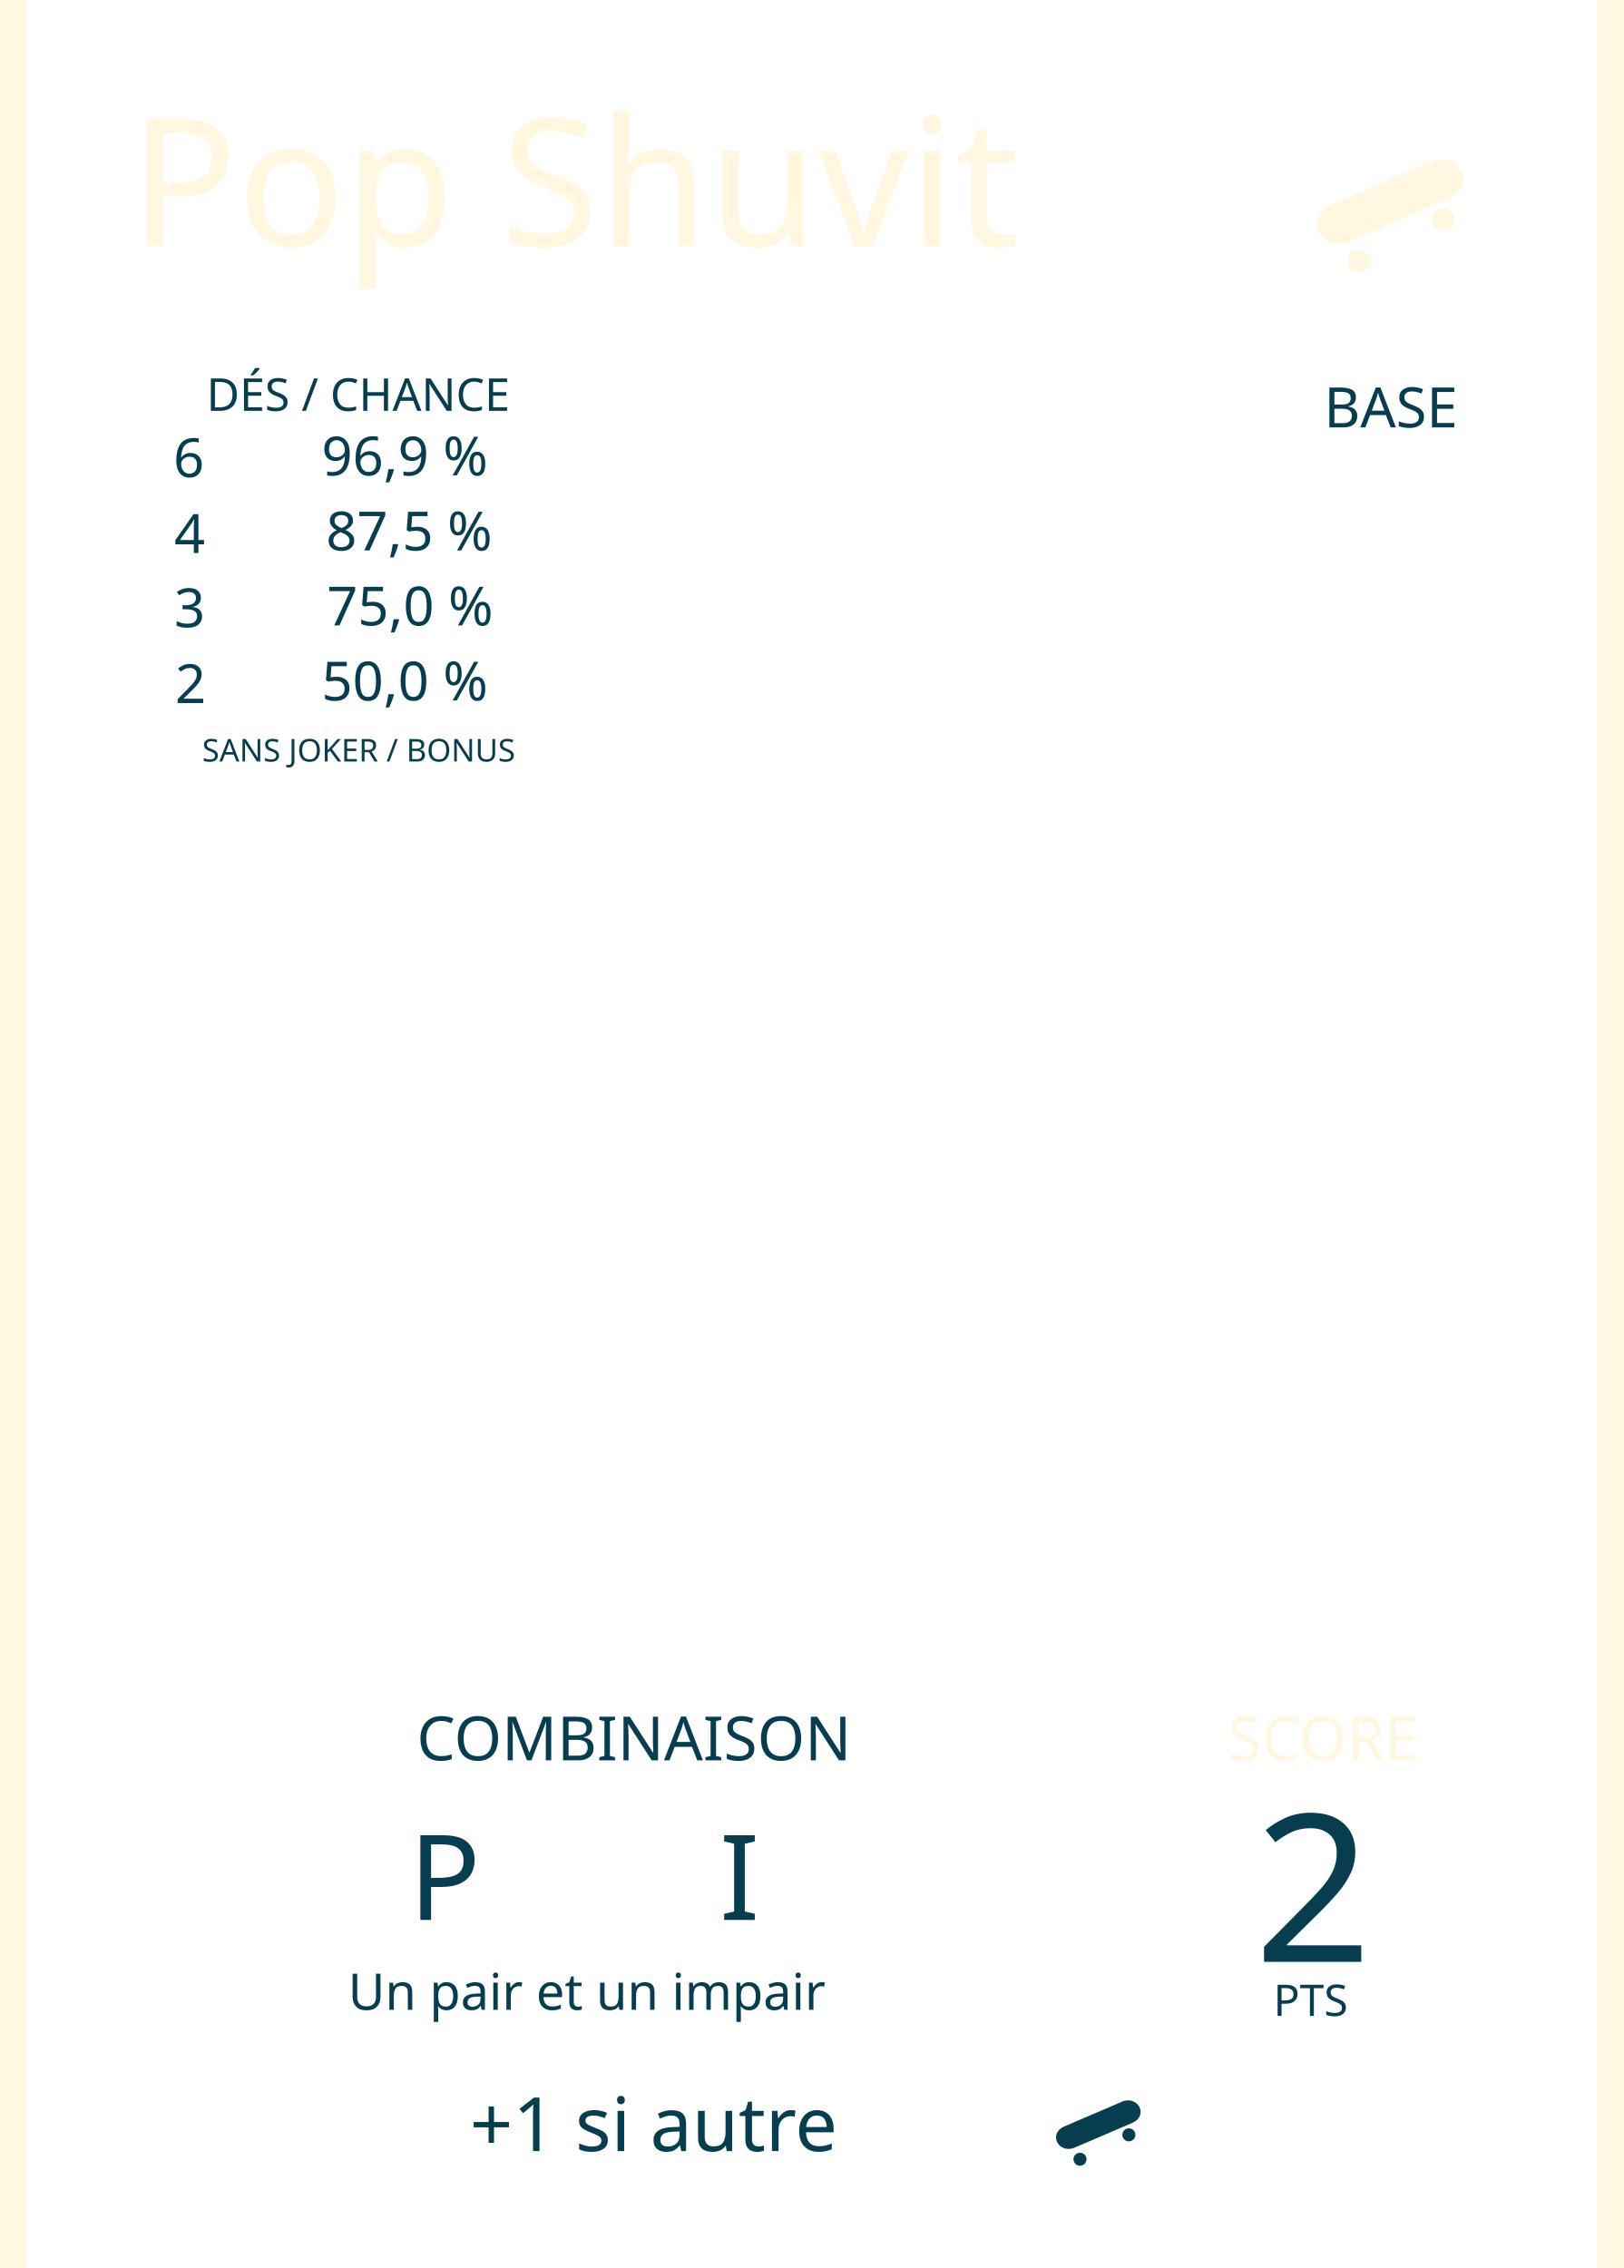
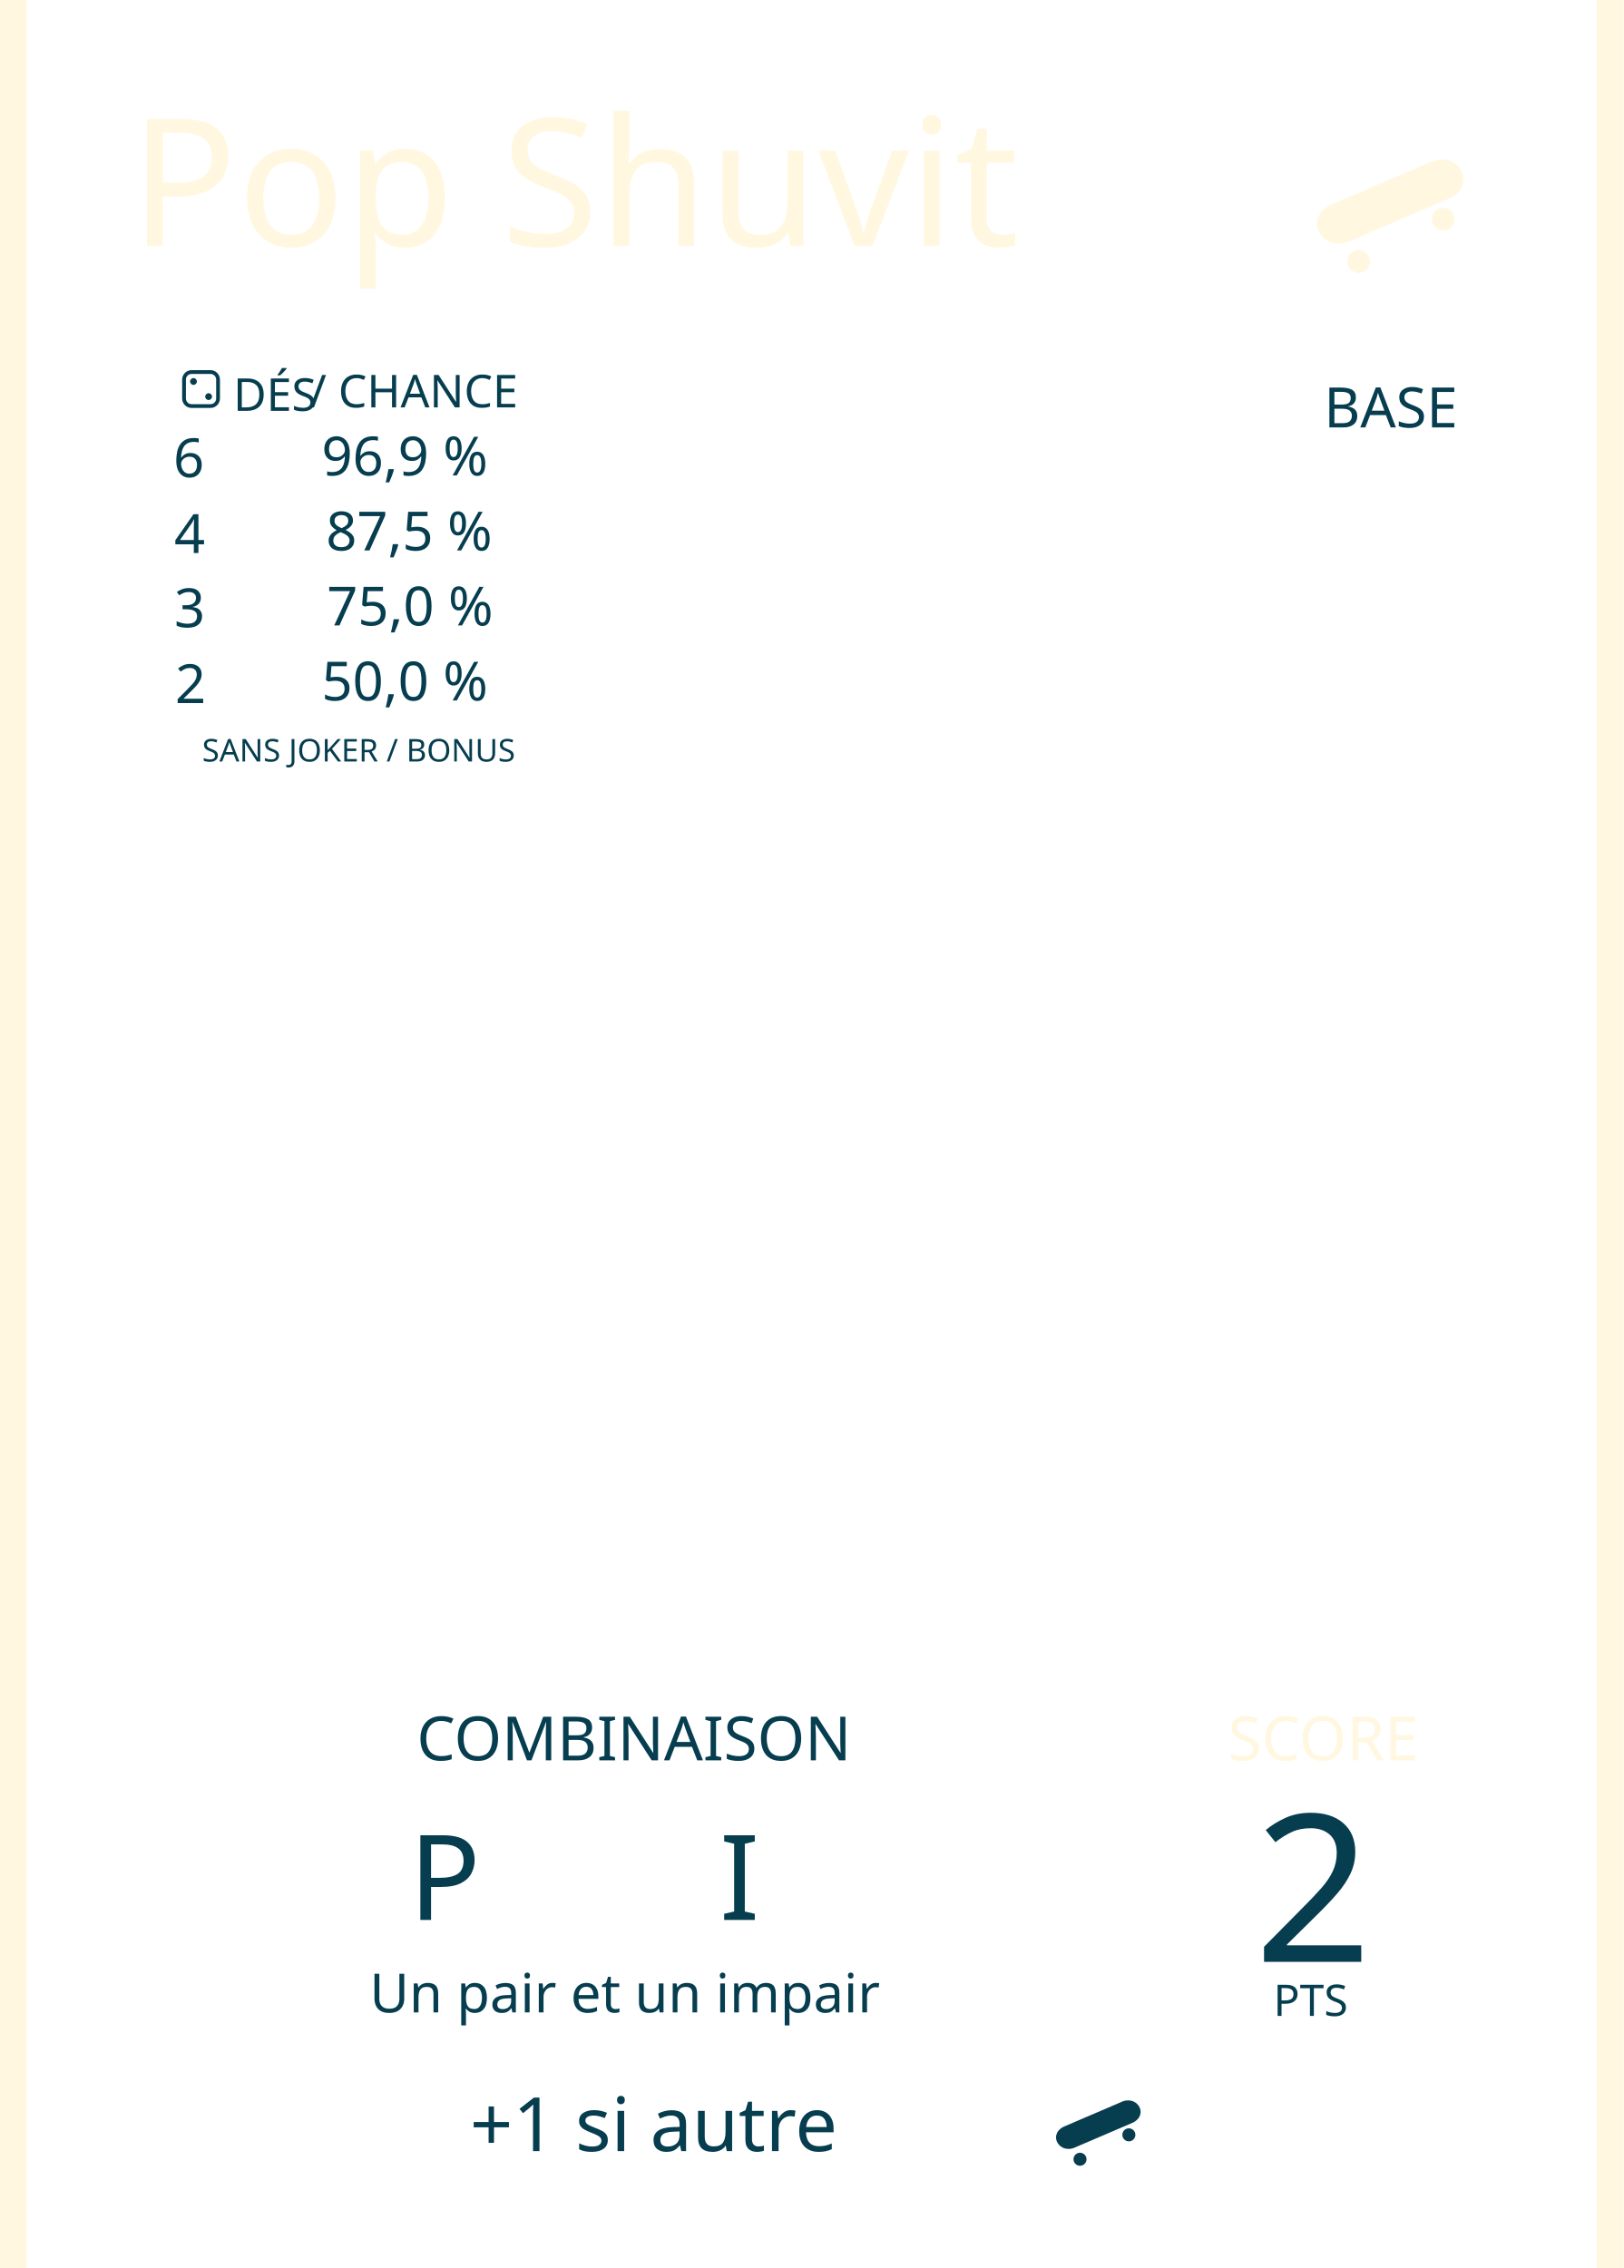
<svg xmlns="http://www.w3.org/2000/svg" width="1008" height="1408" viewBox="-15.341 0 930.682 1300" role="img">
  <g>
    <text x="59" y="141" fill="#fff7df" font-family="Impact,Arial Narrow,sans-serif" font-size="102" font-weight="400" id="card-title">Pop Shuvit</text>
    <g color="#fff7df">
      <svg x="731" y="69" width="97" height="97" class="type-icon type-kick" viewBox="0 0 24 24" fill="none" stroke="currentColor" stroke-width="2" stroke-linecap="round" stroke-linejoin="round" role="img" aria-label="kick">
        <path fill="currentColor" stroke="none" d="M4 12 18 6c4-2 7 3 3 5L7 17c-4 2-7-3-3-5Z" />
        <circle cx="8" cy="20" r="1.6" fill="currentColor" stroke="none" />
        <circle cx="20" cy="14" r="1.6" fill="currentColor" stroke="none" />
      </svg>
    </g>
    <g id="badge-information">
-       <text x="103" y="235.5" fill="#063e50" font-family="Impact,Arial Narrow,sans-serif" font-size="26" font-weight="400">DÉS / CHANCE</text>
+       <g transform="translate(172.5 223) scale(1)" color="#063e50">
+         <svg x="-85.61" y="-13" width="26" height="26" class="component-icon component-die" viewBox="0 0 24 24" fill="currentColor" aria-hidden="true">
+           <rect x="3" y="3" width="18" height="18" rx="4" fill="none" stroke="currentColor" stroke-width="2" />
+           <circle cx="8" cy="8" r="1.8" />
+           <circle cx="16" cy="16" r="1.8" />
+         </svg>
+         <text x="-54.11" y="12.5" fill="#063e50" font-family="Impact,Arial Narrow,sans-serif" font-size="26" font-weight="400">DÉS</text>
+         <text x="-10.39" y="10.5" fill="#063e50" font-family="Impact,Arial Narrow,sans-serif" font-size="26" font-weight="400">/ CHANCE</text>
+       </g>
      <text x="84" y="273.5" fill="#063e50" font-family="Impact,Arial Narrow,sans-serif" font-size="31" font-weight="400">6</text>
      <text x="169" y="272.5" fill="#063e50" font-family="Impact,Arial Narrow,sans-serif" font-size="31" font-weight="400">96,9 %</text>
      <text x="84.5" y="317" fill="#063e50" font-family="Impact,Arial Narrow,sans-serif" font-size="31" font-weight="400">4</text>
      <text x="171.5" y="315.5" fill="#063e50" font-family="Impact,Arial Narrow,sans-serif" font-size="31" font-weight="400">87,5 %</text>
      <text x="84.5" y="359.5" fill="#063e50" font-family="Impact,Arial Narrow,sans-serif" font-size="31" font-weight="400">3</text>
      <text x="172" y="358.5" fill="#063e50" font-family="Impact,Arial Narrow,sans-serif" font-size="31" font-weight="400">75,0 %</text>
      <text x="85" y="403" fill="#063e50" font-family="Impact,Arial Narrow,sans-serif" font-size="31" font-weight="400">2</text>
      <text x="169" y="401.5" fill="#063e50" font-family="Impact,Arial Narrow,sans-serif" font-size="31" font-weight="400">50,0 %</text>
      <text x="100.5" y="436.5" fill="#063e50" font-family="Impact,Arial Narrow,sans-serif" font-size="18" font-weight="400">SANS JOKER / BONUS</text>
      <text x="743.5" y="245" fill="#063e50" font-family="Impact,Arial Narrow,sans-serif" font-size="32" font-weight="400" id="badge-label">BASE</text>
    </g>
    <text x="223.5" y="1009" fill="#063e50" font-family="Impact,Arial Narrow,sans-serif" font-size="35" font-weight="400" id="requirement-heading">COMBINAISON</text>
    <text x="219" y="1100.5" fill="#063e50" font-family="Impact,Arial Narrow,sans-serif" font-size="68" font-weight="400" id="socket-0">P</text>
    <text x="397" y="1100.5" fill="#063e50" font-family="Impact,Arial Narrow,sans-serif" font-size="68" font-weight="400" id="socket-1">I</text>
-     <text x="321" y="1152" fill="#063e50" font-size="29" font-weight="400" text-anchor="middle" font-family="Arial Narrow,Segoe UI,sans-serif">Un pair et un impair</text>
+     <g transform="translate(321 1142) scale(1)" color="#063e50">
+       <text x="-124.5" y="11.5" fill="#063e50" font-family="Impact,Arial Narrow,sans-serif" font-size="31" font-weight="400">Un pair et un impair</text>
+     </g>
    <text x="688.5" y="1009" fill="#fff7df" font-family="Impact,Arial Narrow,sans-serif" font-size="35" font-weight="400" id="score-heading">SCORE</text>
    <g id="score-information">
      <text x="703.5" y="1124.5" fill="#063e50" font-family="Impact,Arial Narrow,sans-serif" font-size="118" font-weight="400" id="card-score">2</text>
      <text x="714.5" y="1155.5" fill="#063e50" font-family="Impact,Arial Narrow,sans-serif" font-size="25" font-weight="400" id="score-unit">PTS</text>
    </g>
    <text x="254" y="1233" fill="#063e50" font-family="Impact,Arial Narrow,sans-serif" font-size="43" font-weight="400">+1 si autre</text>
    <g color="#063e50">
      <svg x="585" y="1191" width="56" height="56" class="type-icon type-kick" viewBox="0 0 24 24" fill="none" stroke="currentColor" stroke-width="2" stroke-linecap="round" stroke-linejoin="round" role="img" aria-label="kick">
        <path fill="currentColor" stroke="none" d="M4 12 18 6c4-2 7 3 3 5L7 17c-4 2-7-3-3-5Z" />
        <circle cx="8" cy="20" r="1.6" fill="currentColor" stroke="none" />
        <circle cx="20" cy="14" r="1.6" fill="currentColor" stroke="none" />
      </svg>
    </g>
  </g>
  <rect x="-15.341" y="0" width="15.341" height="1300" fill="#fff7df" />
  <rect x="900" y="0" width="15.341" height="1300" fill="#fff7df" />
</svg>
